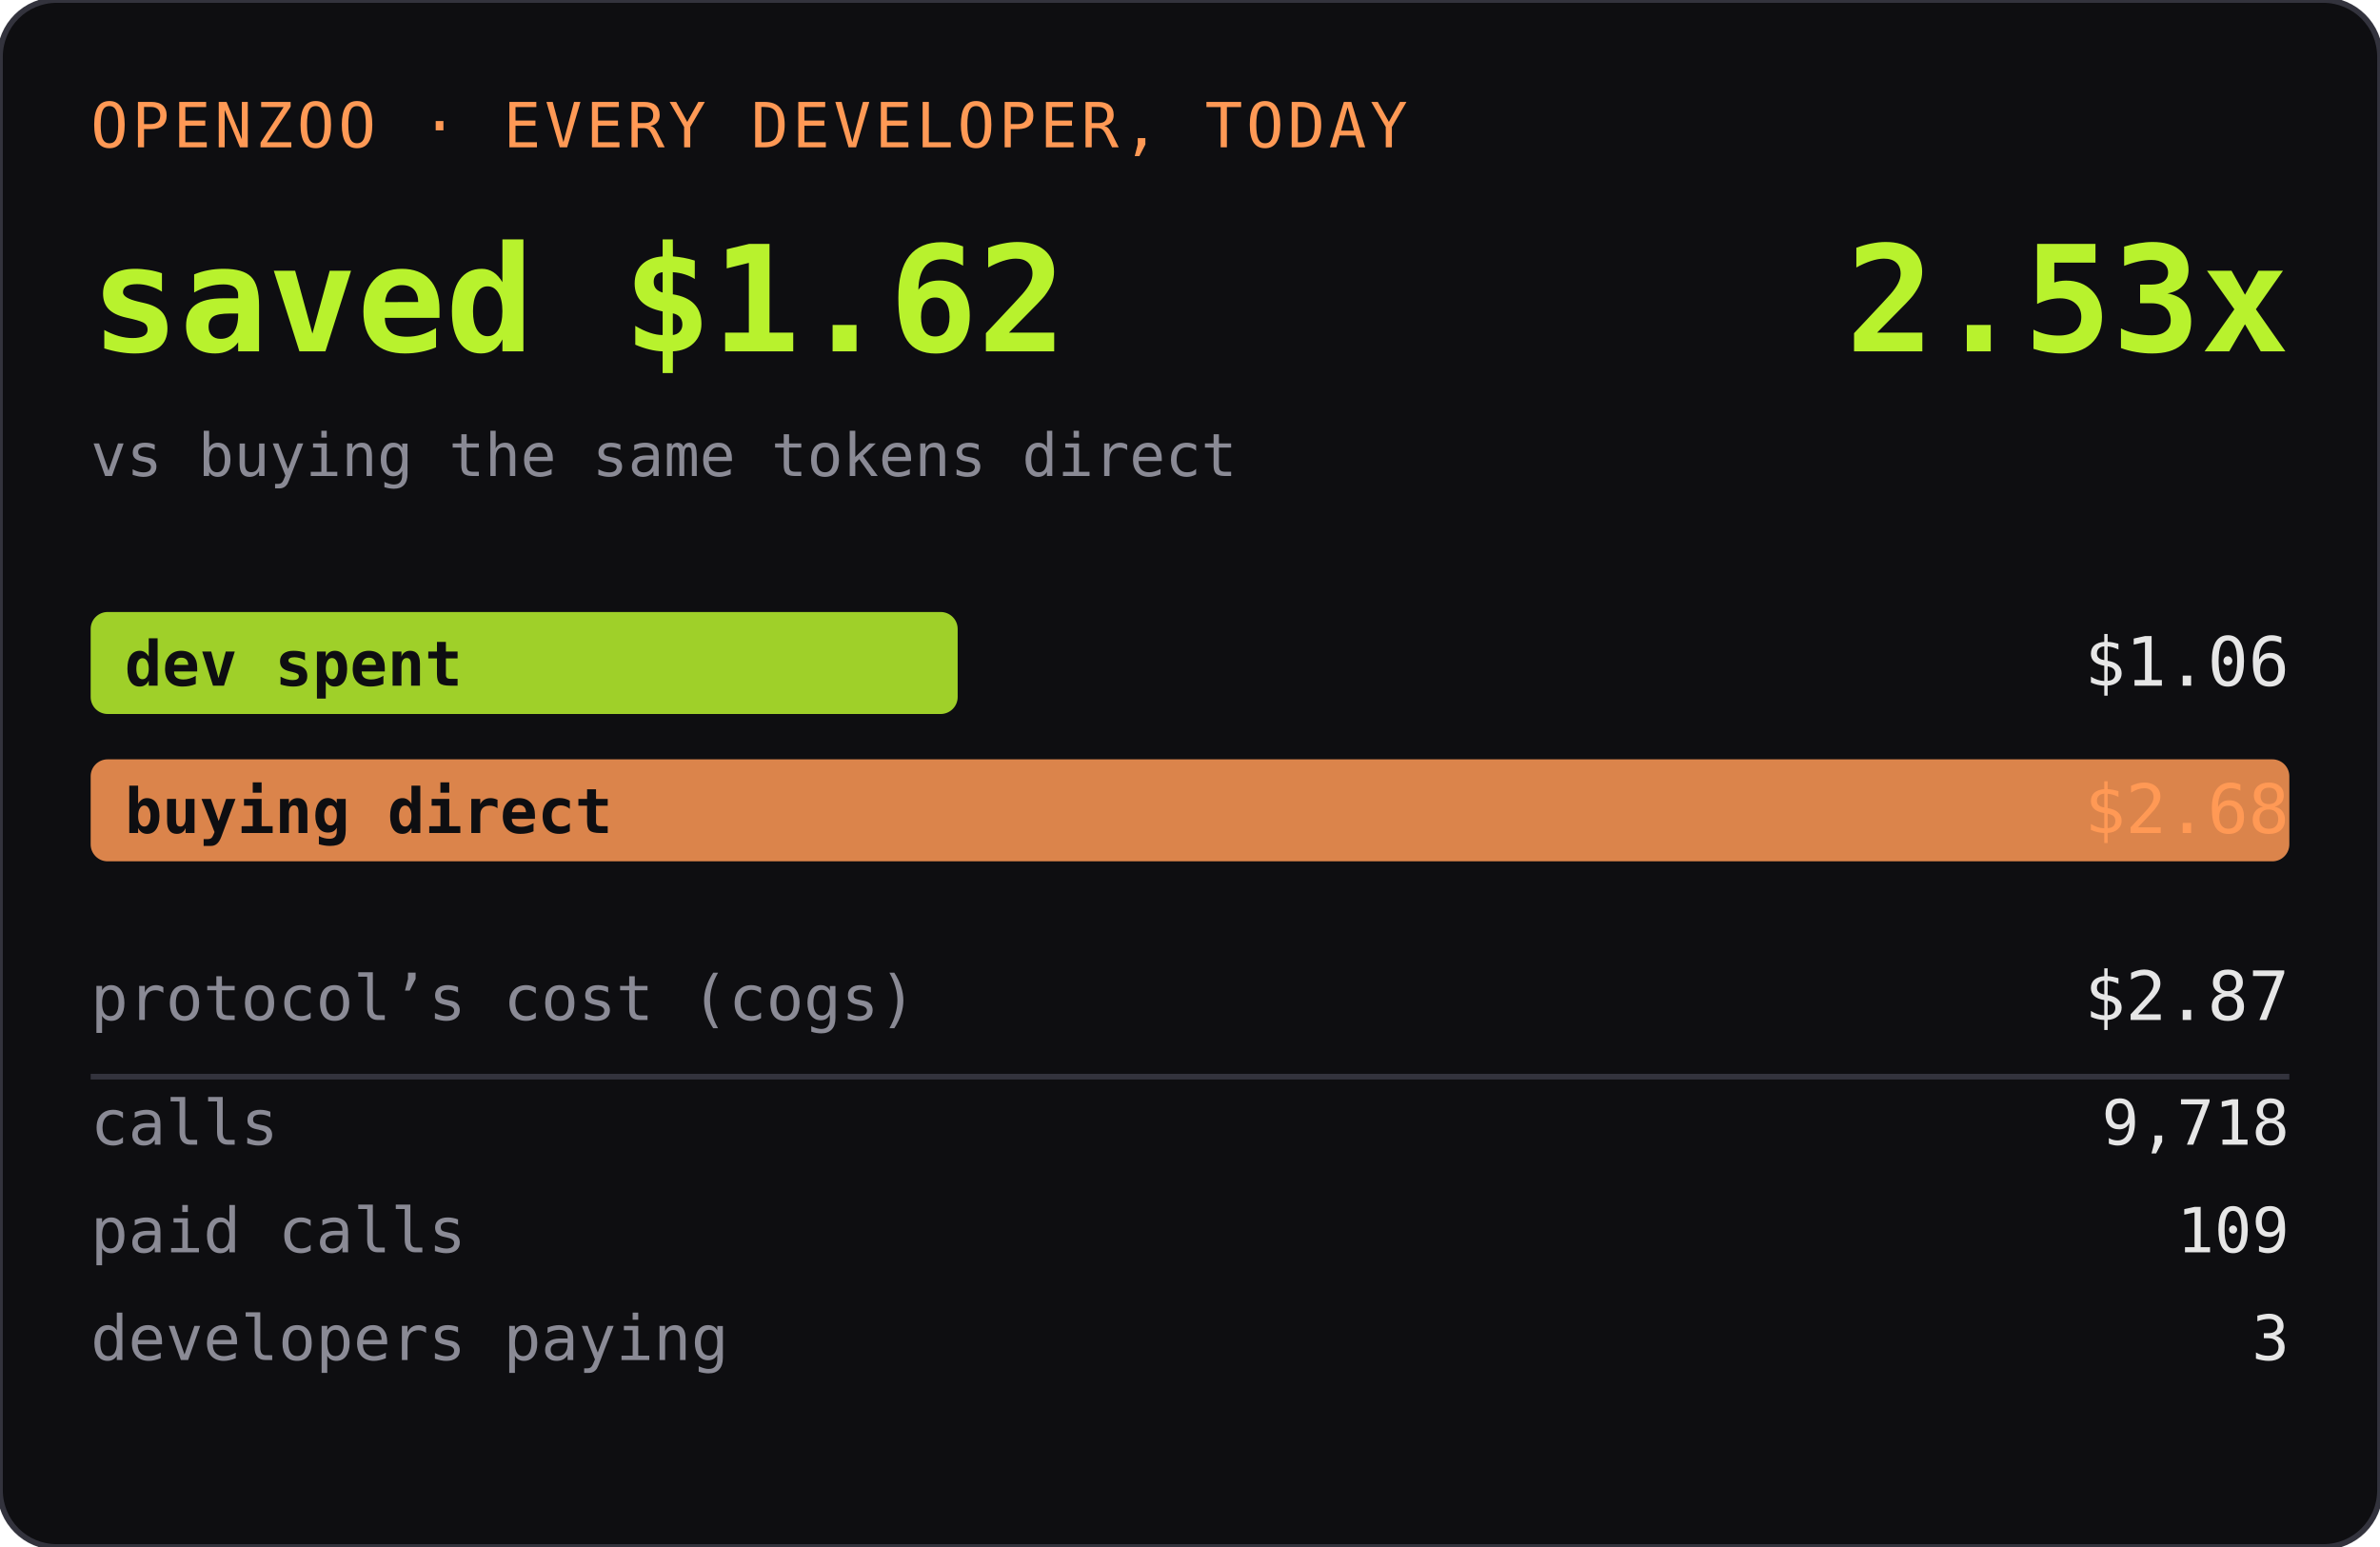
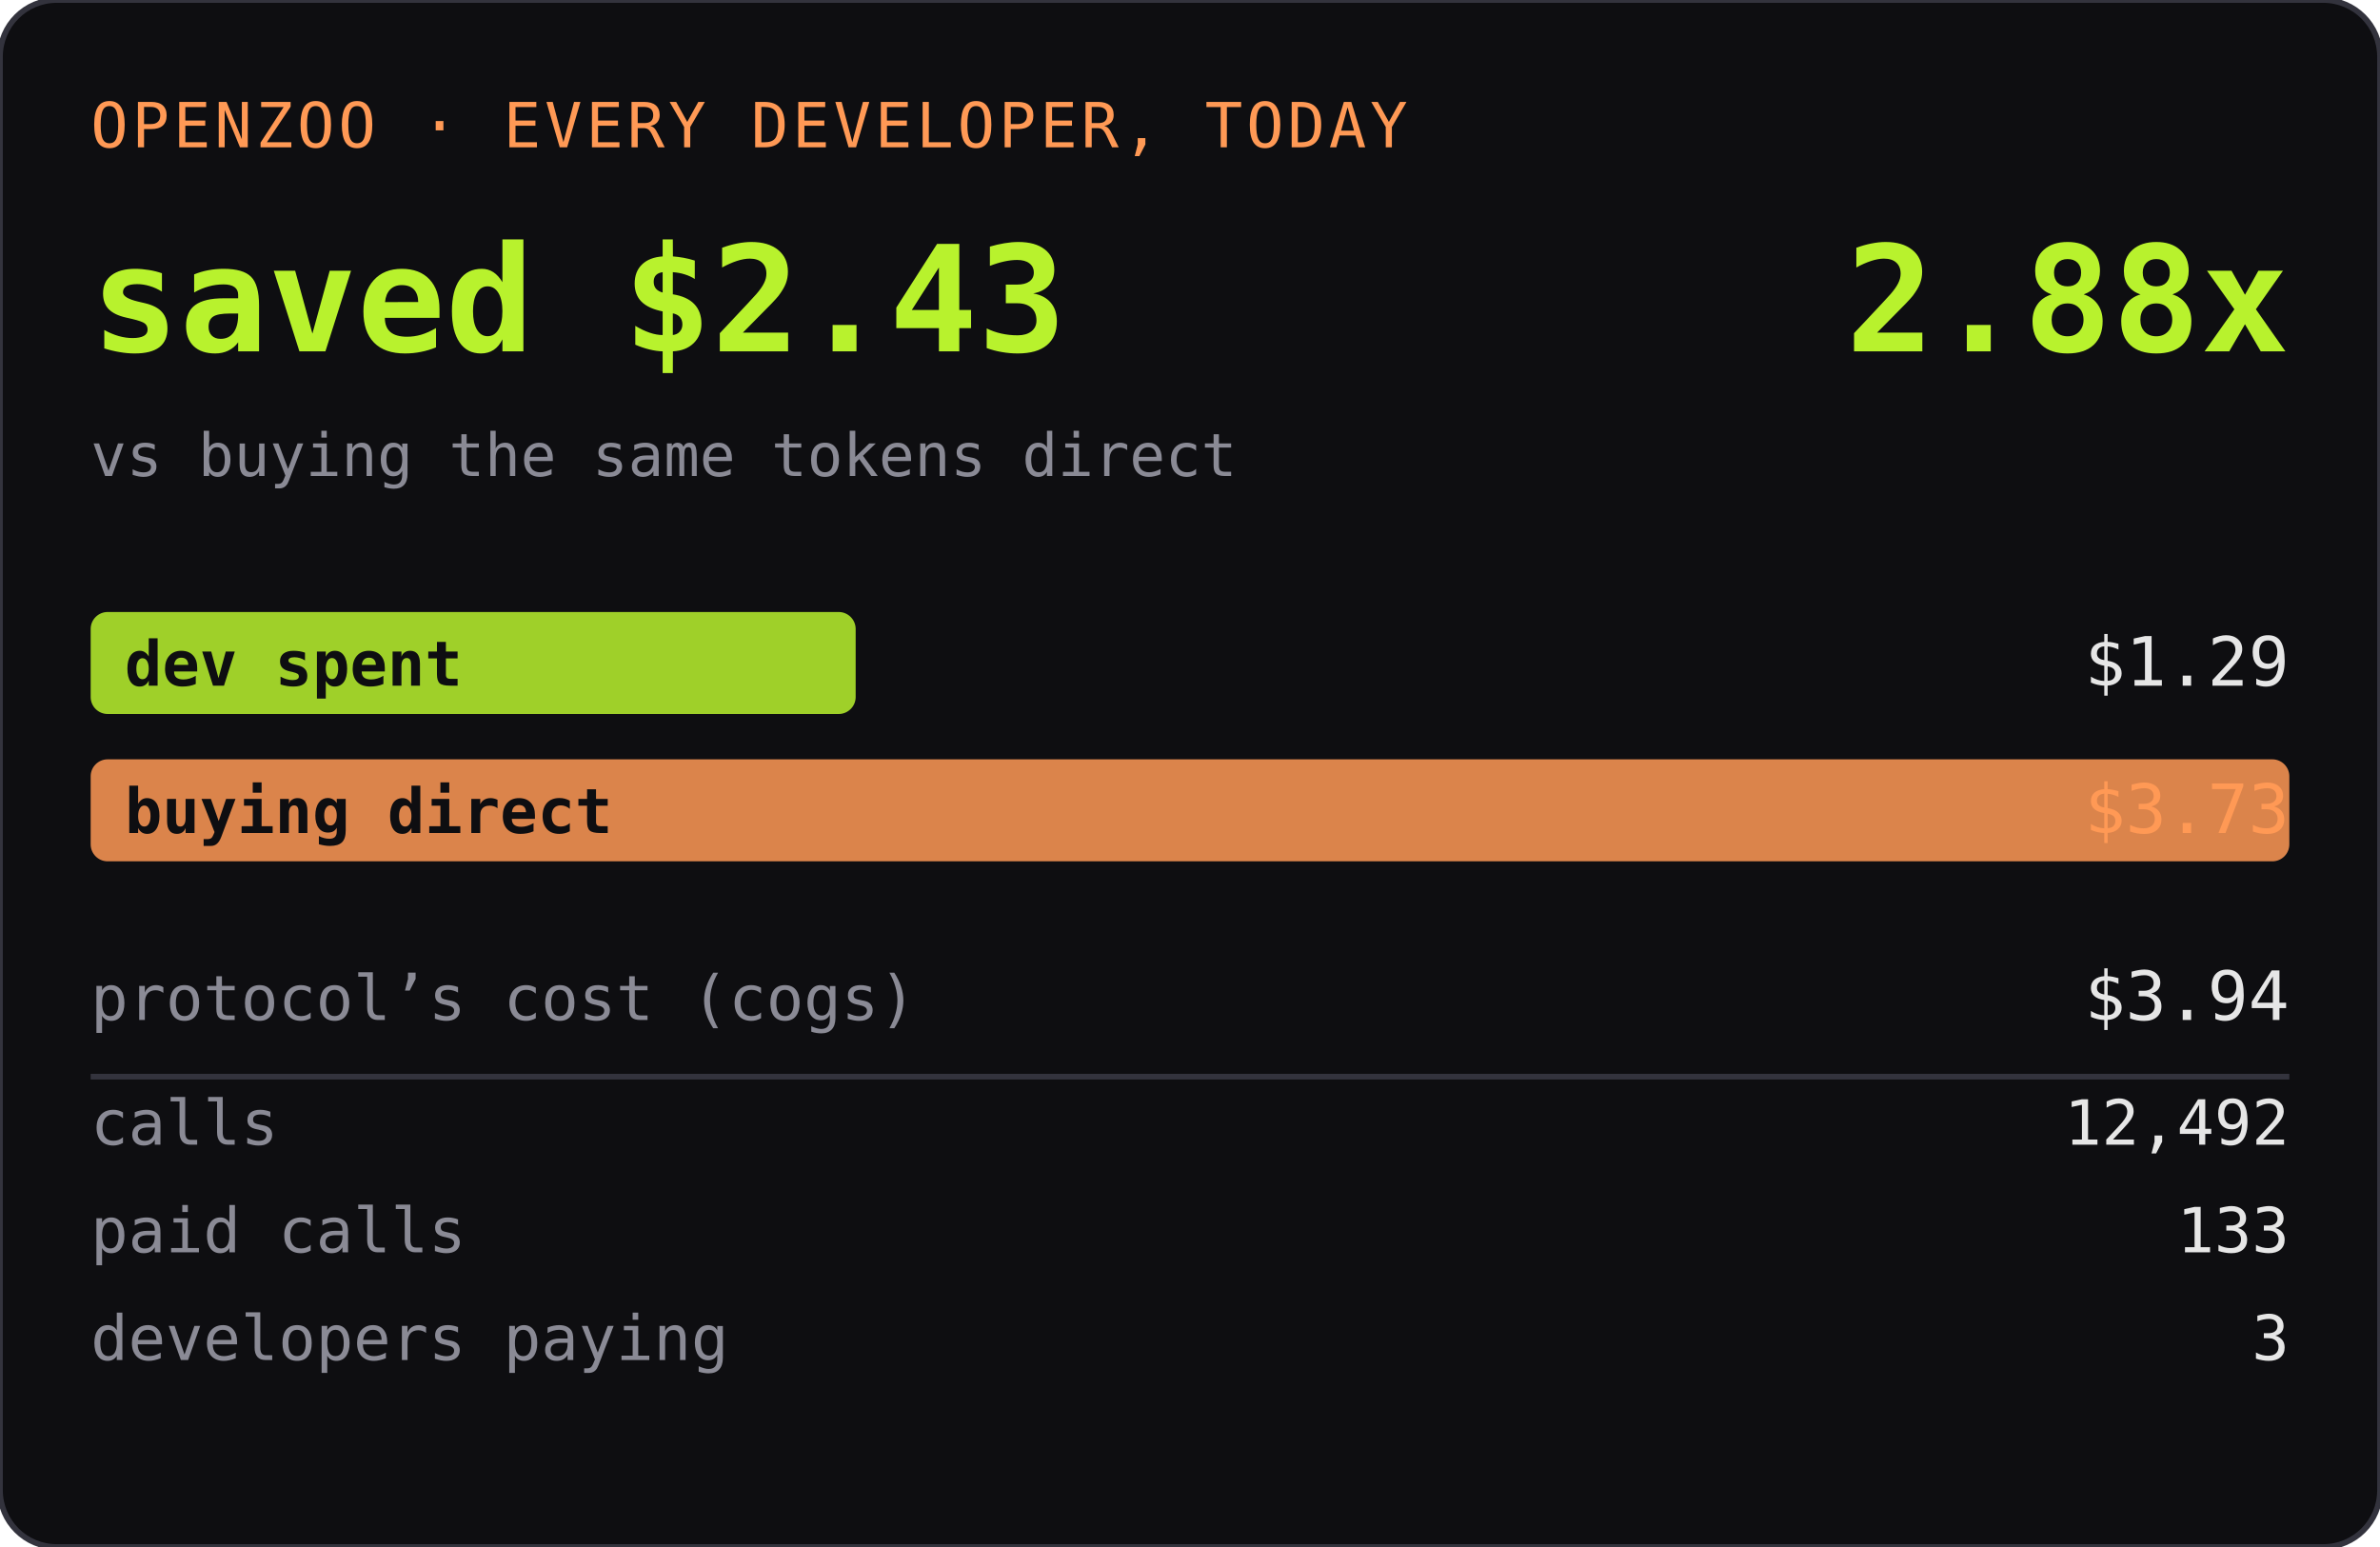
<svg xmlns="http://www.w3.org/2000/svg" width="420" height="273" role="img" aria-label="OPENZOO · EVERY DEVELOPER, TODAY">
  <rect width="420" height="273" rx="10" fill="#0e0e11" />
  <rect width="420" height="273" rx="10" fill="none" stroke="#33333d" />
  <text x="16" y="26" font-family="ui-monospace,SFMono-Regular,Menlo,monospace" font-size="11" fill="#ff9955" letter-spacing="0.06em">OPENZOO · EVERY DEVELOPER, TODAY</text>
-   <text x="16" y="62" font-family="ui-monospace,SFMono-Regular,Menlo,monospace" font-size="26" font-weight="600" fill="#b8f22d">saved $1.62</text>
-   <text x="404" y="62" text-anchor="end" font-family="ui-monospace,SFMono-Regular,Menlo,monospace" font-size="26" font-weight="600" fill="#b8f22d">2.53x</text>
+   <text x="16" y="62" font-family="ui-monospace,SFMono-Regular,Menlo,monospace" font-size="26" font-weight="600" fill="#b8f22d">saved $2.43</text>
+   <text x="404" y="62" text-anchor="end" font-family="ui-monospace,SFMono-Regular,Menlo,monospace" font-size="26" font-weight="600" fill="#b8f22d">2.88x</text>
  <text x="16" y="84" font-family="ui-monospace,SFMono-Regular,Menlo,monospace" font-size="10.5" fill="#8a8a95">vs buying the same tokens direct</text>
-   <rect x="16" y="108" width="153" height="18" rx="3" fill="#b8f22d" opacity="0.85" />
+   <rect x="16" y="108" width="135" height="18" rx="3" fill="#b8f22d" opacity="0.85" />
  <text x="22" y="121" font-family="ui-monospace,SFMono-Regular,Menlo,monospace" font-size="11" fill="#0e0e11" font-weight="600">dev spent</text>
-   <text x="404" y="121" text-anchor="end" font-family="ui-monospace,SFMono-Regular,Menlo,monospace" font-size="12" fill="#e6e6e6">$1.06</text>
+   <text x="404" y="121" text-anchor="end" font-family="ui-monospace,SFMono-Regular,Menlo,monospace" font-size="12" fill="#e6e6e6">$1.29</text>
  <rect x="16" y="134" width="388" height="18" rx="3" fill="#ff9955" opacity="0.85" />
  <text x="22" y="147" font-family="ui-monospace,SFMono-Regular,Menlo,monospace" font-size="11" fill="#0e0e11" font-weight="600">buying direct</text>
-   <text x="404" y="147" text-anchor="end" font-family="ui-monospace,SFMono-Regular,Menlo,monospace" font-size="12" fill="#ff9955">$2.68</text>
+   <text x="404" y="147" text-anchor="end" font-family="ui-monospace,SFMono-Regular,Menlo,monospace" font-size="12" fill="#ff9955">$3.73</text>
  <text x="16" y="180" font-family="ui-monospace,SFMono-Regular,Menlo,monospace" font-size="11" fill="#8a8a95">protocol’s cost (cogs)</text>
-   <text x="404" y="180" text-anchor="end" font-family="ui-monospace,SFMono-Regular,Menlo,monospace" font-size="12" fill="#e6e6e6">$2.87</text>
+   <text x="404" y="180" text-anchor="end" font-family="ui-monospace,SFMono-Regular,Menlo,monospace" font-size="12" fill="#e6e6e6">$3.94</text>
  <line x1="16" y1="190" x2="404" y2="190" stroke="#33333d" />
  <text x="16" y="202" font-family="ui-monospace,SFMono-Regular,Menlo,monospace" font-size="11" fill="#8a8a95">calls</text>
-   <text x="404" y="202" text-anchor="end" font-family="ui-monospace,SFMono-Regular,Menlo,monospace" font-size="11" fill="#e6e6e6">9,718</text>
+   <text x="404" y="202" text-anchor="end" font-family="ui-monospace,SFMono-Regular,Menlo,monospace" font-size="11" fill="#e6e6e6">12,492</text>
  <text x="16" y="221" font-family="ui-monospace,SFMono-Regular,Menlo,monospace" font-size="11" fill="#8a8a95">paid calls</text>
-   <text x="404" y="221" text-anchor="end" font-family="ui-monospace,SFMono-Regular,Menlo,monospace" font-size="11" fill="#e6e6e6">109</text>
+   <text x="404" y="221" text-anchor="end" font-family="ui-monospace,SFMono-Regular,Menlo,monospace" font-size="11" fill="#e6e6e6">133</text>
  <text x="16" y="240" font-family="ui-monospace,SFMono-Regular,Menlo,monospace" font-size="11" fill="#8a8a95">developers paying</text>
  <text x="404" y="240" text-anchor="end" font-family="ui-monospace,SFMono-Regular,Menlo,monospace" font-size="11" fill="#e6e6e6">3</text>
</svg>
